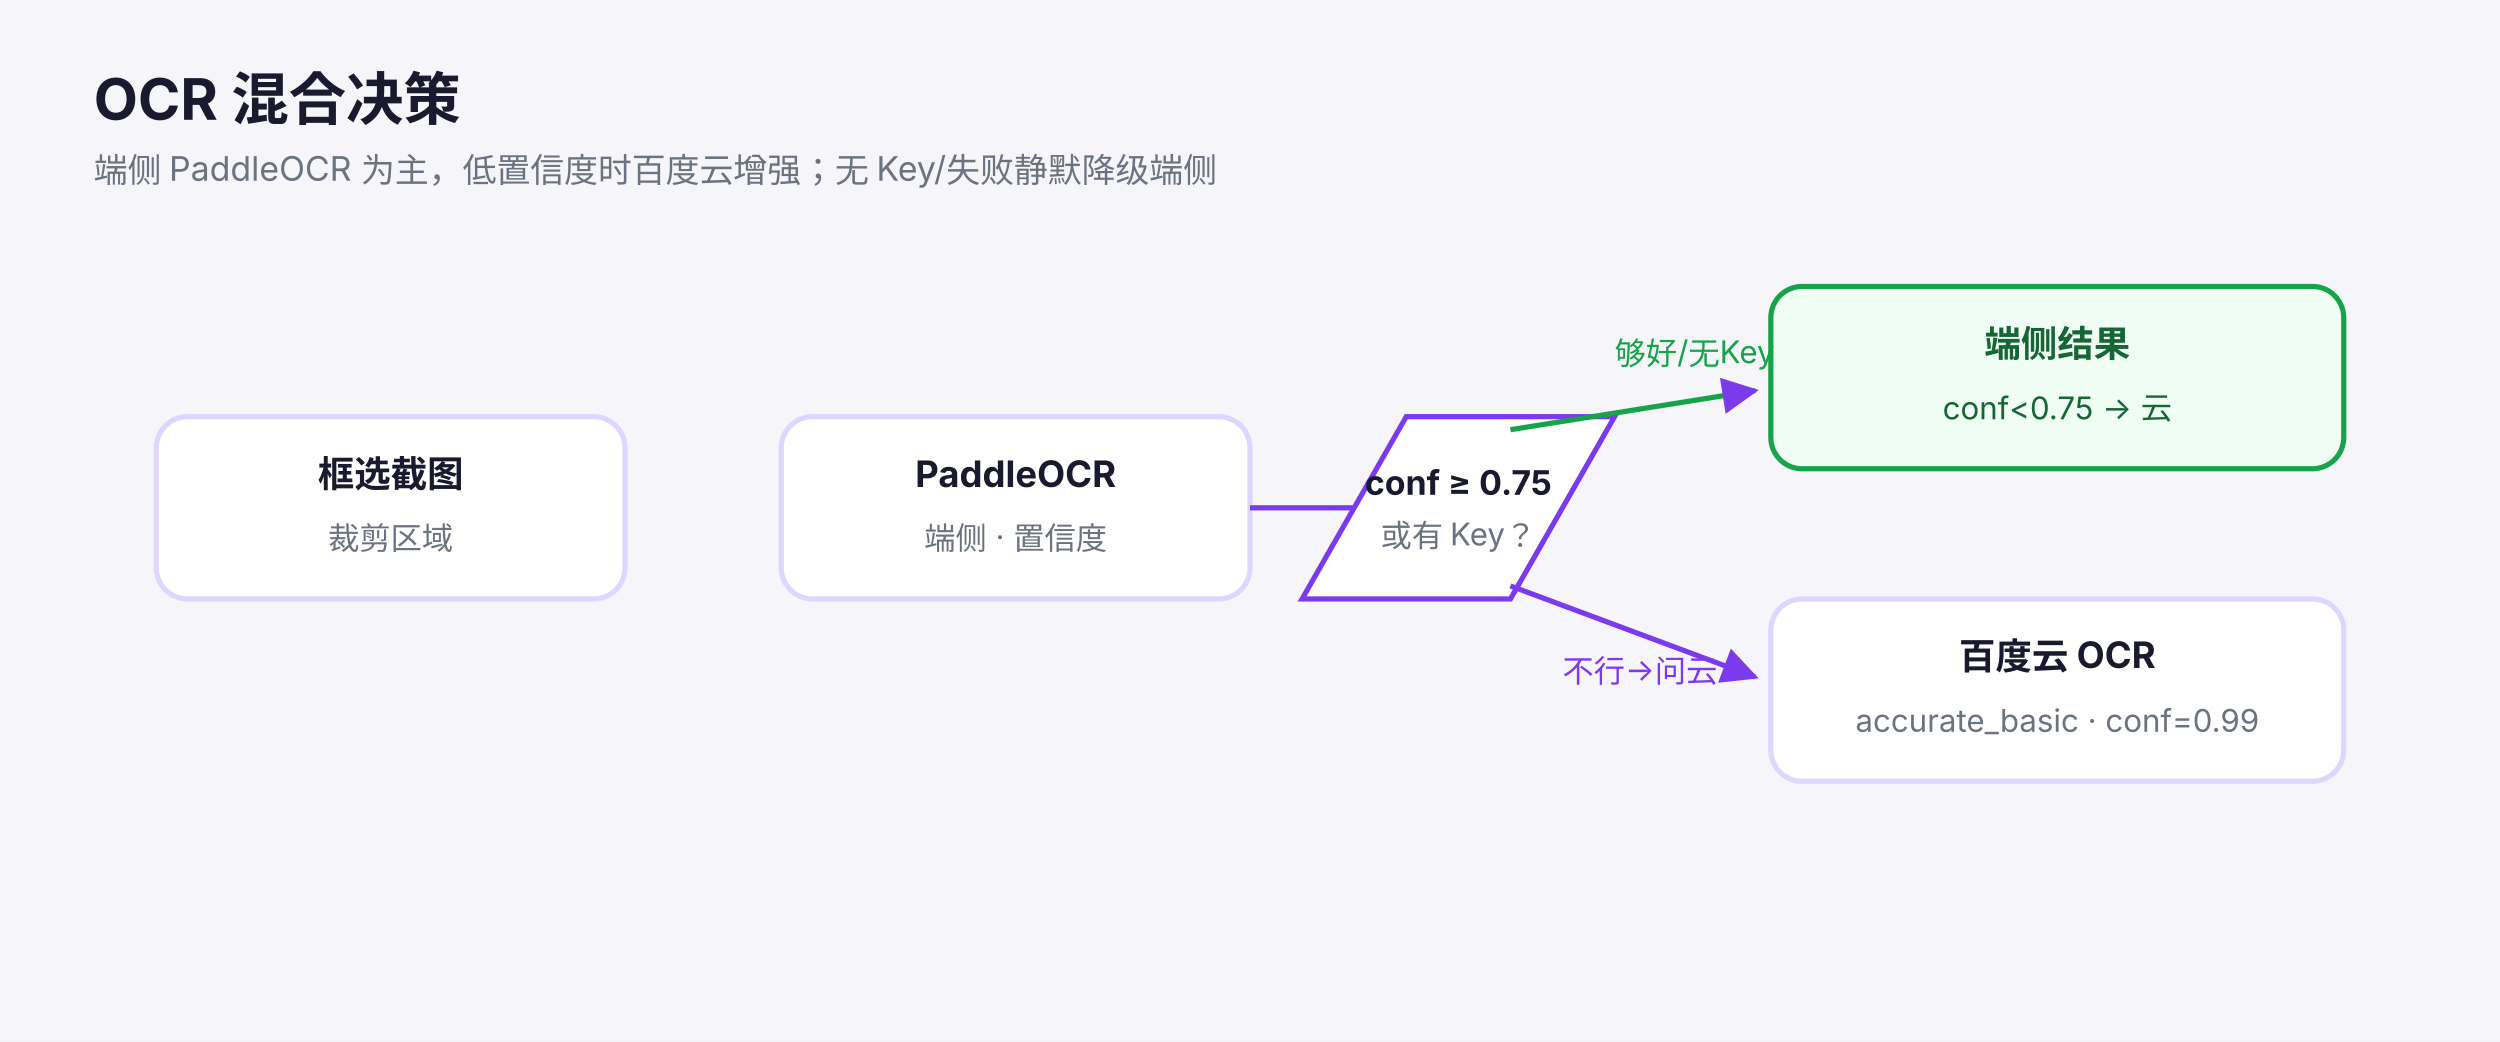
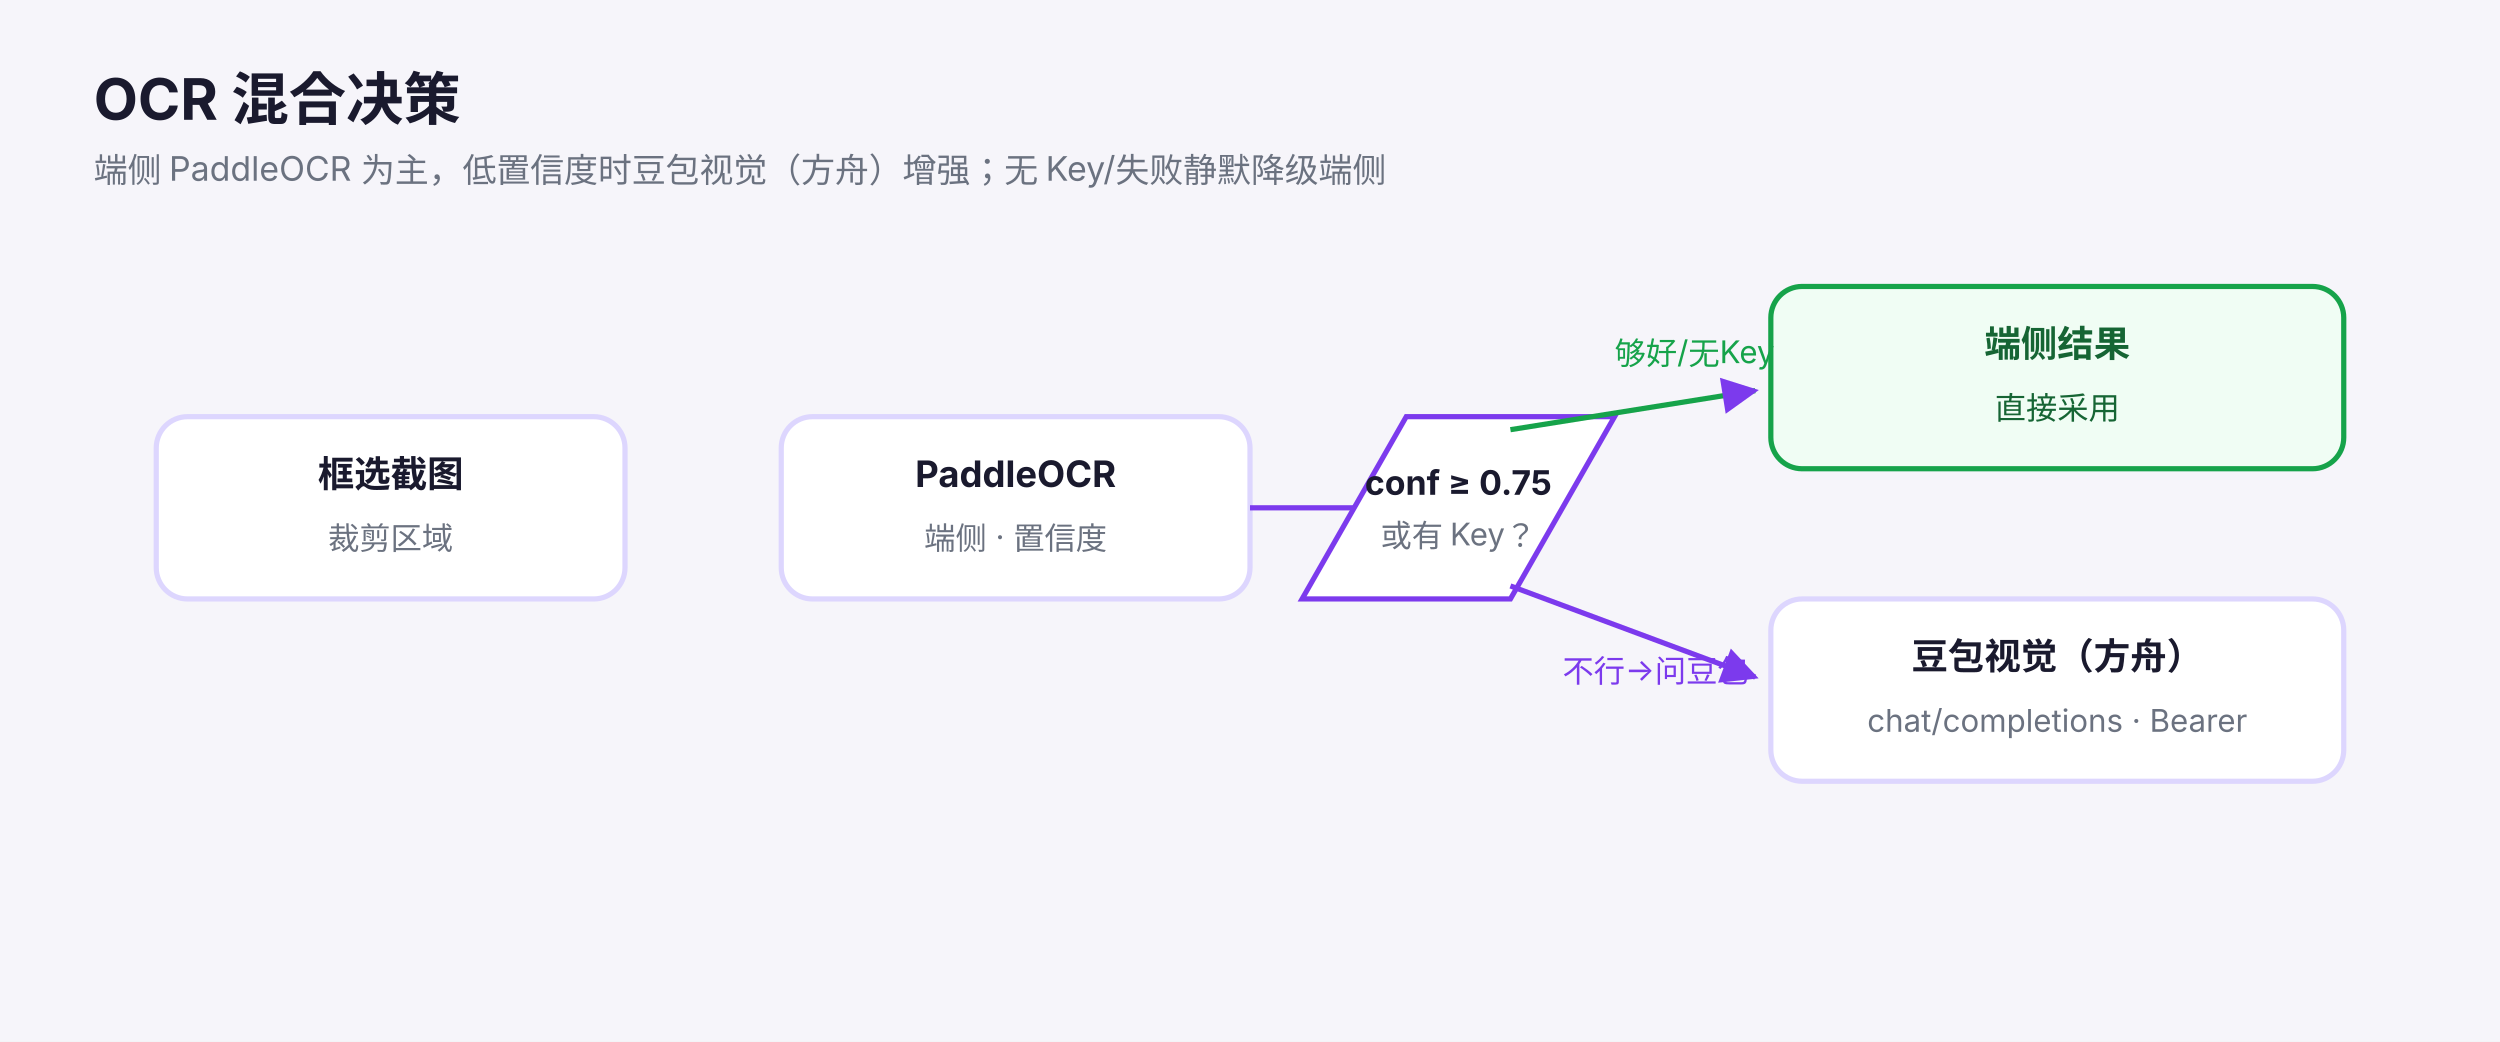
<svg xmlns="http://www.w3.org/2000/svg" width="960" height="400" viewBox="0 0 960 400" font-family="-apple-system, 'PingFang SC', sans-serif">
  <rect width="960" height="400" fill="#F6F5FA" />
  <defs>
    <marker id="a" viewBox="0 0 10 10" refX="9" refY="5" markerWidth="7" markerHeight="7" orient="auto-start-reverse">
      <path d="M 0 0 L 10 5 L 0 10 z" fill="#7C3AED" />
    </marker>
    <marker id="r" viewBox="0 0 10 10" refX="9" refY="5" markerWidth="7" markerHeight="7" orient="auto-start-reverse">
      <path d="M 0 0 L 10 5 L 0 10 z" fill="#DC2626" />
    </marker>
  </defs>
  <text x="36" y="46" font-size="22" font-weight="700" fill="#1a1a2e">OCR 混合决策</text>
-   <text x="36" y="70" font-size="13" fill="#6b7280">端侧 PaddleOCR 为主，低置信度时百度云增强；无 Key/失败静默降级端侧</text>
+   <text x="36" y="70" font-size="13" fill="#6b7280">端侧 PaddleOCR 为主，低置信度时豆包视觉（方舟）增强；无 Key/失败静默降级端侧</text>
  <rect x="60" y="160" width="180" height="70" rx="12" fill="#FFFFFF" stroke="#DDD6FE" stroke-width="2" />
  <text x="150" y="187" text-anchor="middle" font-weight="700" font-size="14" fill="#1a1a2e">框选截图</text>
  <text x="150" y="211" text-anchor="middle" font-size="12" fill="#6b7280">裁剪区域</text>
  <rect x="300" y="160" width="180" height="70" rx="12" fill="#FFFFFF" stroke="#DDD6FE" stroke-width="2" />
  <text x="390" y="187" text-anchor="middle" font-weight="700" font-size="14" fill="#1a1a2e">PaddleOCR</text>
  <text x="390" y="211" text-anchor="middle" font-size="12" fill="#6b7280">端侧 · 置信度</text>
  <path d="M 480 195 L 540 195" stroke="#7C3AED" stroke-width="2" fill="none" marker-end="url(#a)" />
  <polygon points="540,160 620,160 580,230 500,230" fill="#FFFFFF" stroke="#7C3AED" stroke-width="2" />
  <text x="560" y="190" text-anchor="middle" font-size="13" font-weight="700" fill="#1a1a2e">conf ≥ 0.75</text>
  <text x="560" y="210" text-anchor="middle" font-size="12" fill="#6b7280">或有 Key？</text>
  <rect x="680" y="110" width="220" height="70" rx="12" fill="#F0FDF4" stroke="#16A34A" stroke-width="2" />
  <text x="790" y="137" text-anchor="middle" font-weight="700" font-size="14" fill="#166534">端侧结果</text>
-   <text x="790" y="161" text-anchor="middle" font-size="12" fill="#166534">conf&lt;0.75 → 云</text>
+   <text x="790" y="161" text-anchor="middle" font-size="12" fill="#166534">直接采用</text>
  <rect x="680" y="230" width="220" height="70" rx="12" fill="#FFFFFF" stroke="#DDD6FE" stroke-width="2" />
-   <text x="790" y="257" text-anchor="middle" font-weight="700" font-size="14" fill="#1a1a2e">百度云 OCR</text>
-   <text x="790" y="281" text-anchor="middle" font-size="12" fill="#6b7280">accurate_basic · conf=0.99</text>
+   <text x="790" y="257" text-anchor="middle" font-weight="700" font-size="14" fill="#1a1a2e">豆包视觉（方舟）</text>
+   <text x="790" y="281" text-anchor="middle" font-size="12" fill="#6b7280">chat/completions · Bearer</text>
  <path d="M 580 165 L 674 150" stroke="#16A34A" stroke-width="2" fill="none" marker-end="url(#a)" />
  <path d="M 580 225 L 674 260" stroke="#7C3AED" stroke-width="2" fill="none" marker-end="url(#a)" />
  <text x="620" y="140" font-size="12" fill="#16A34A">够好/无Key</text>
-   <text x="600" y="262" font-size="12" fill="#7C3AED">不行→问云</text>
+   <text x="600" y="262" font-size="12" fill="#7C3AED">不行→问豆包</text>
</svg>
